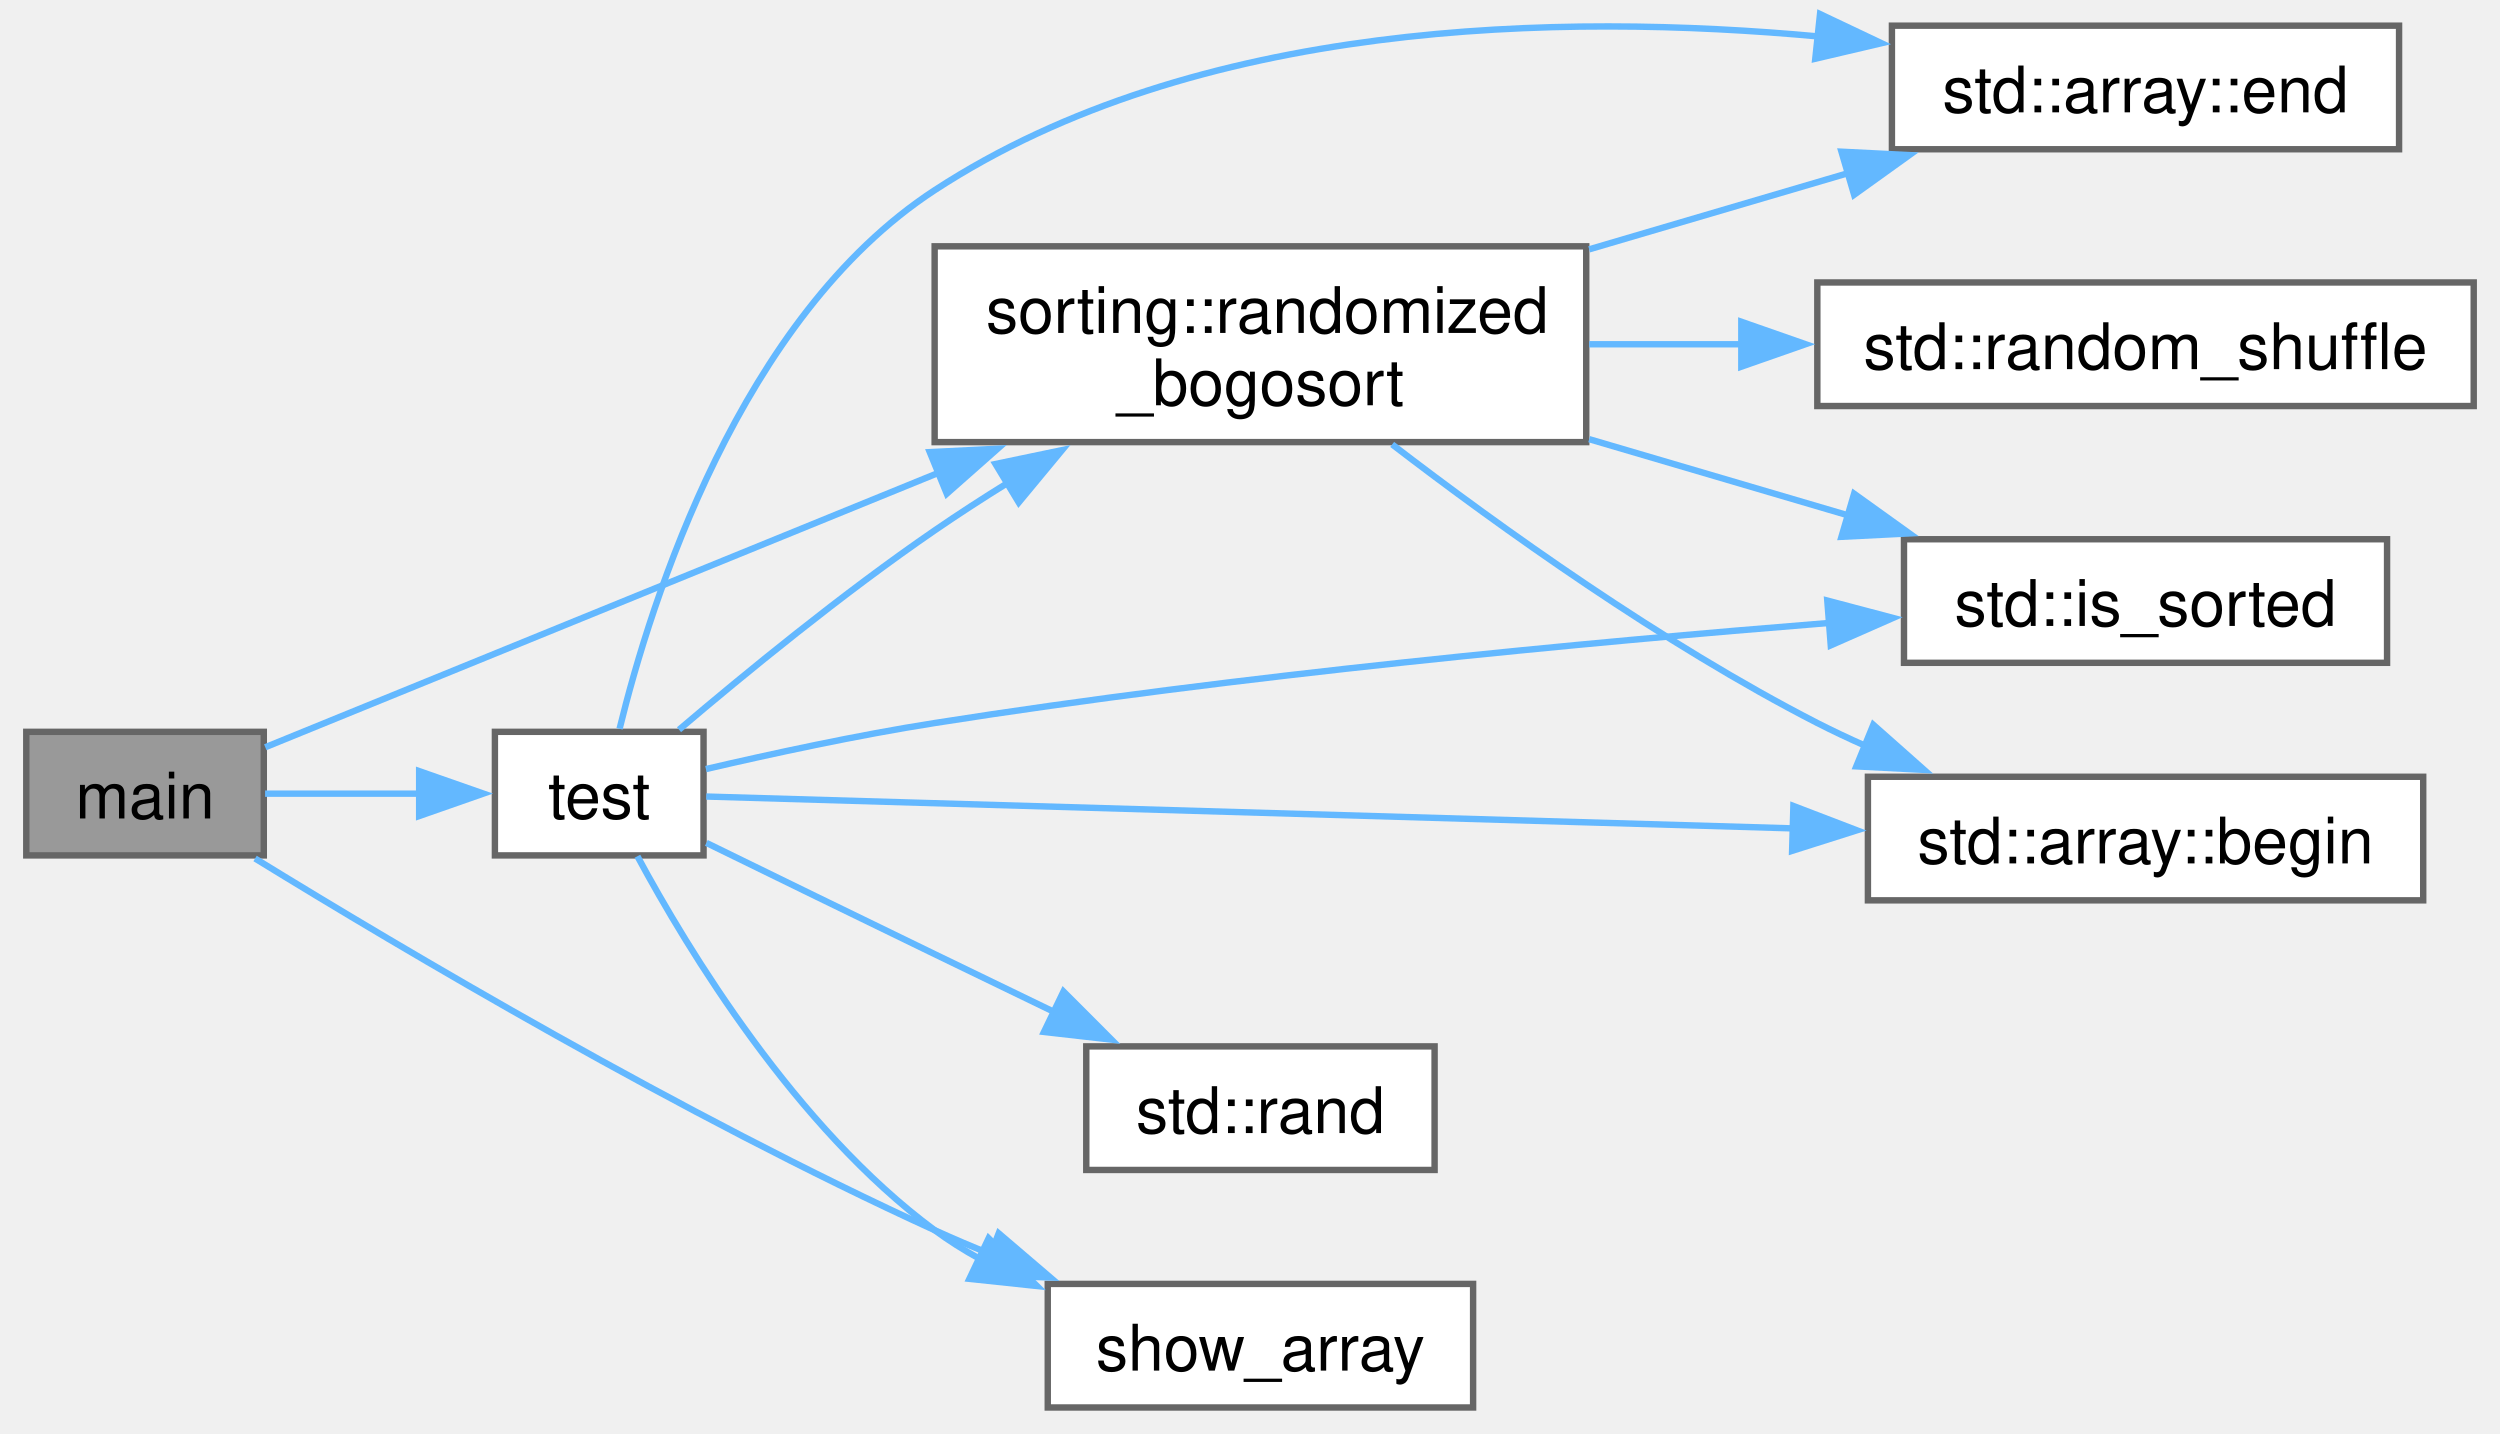
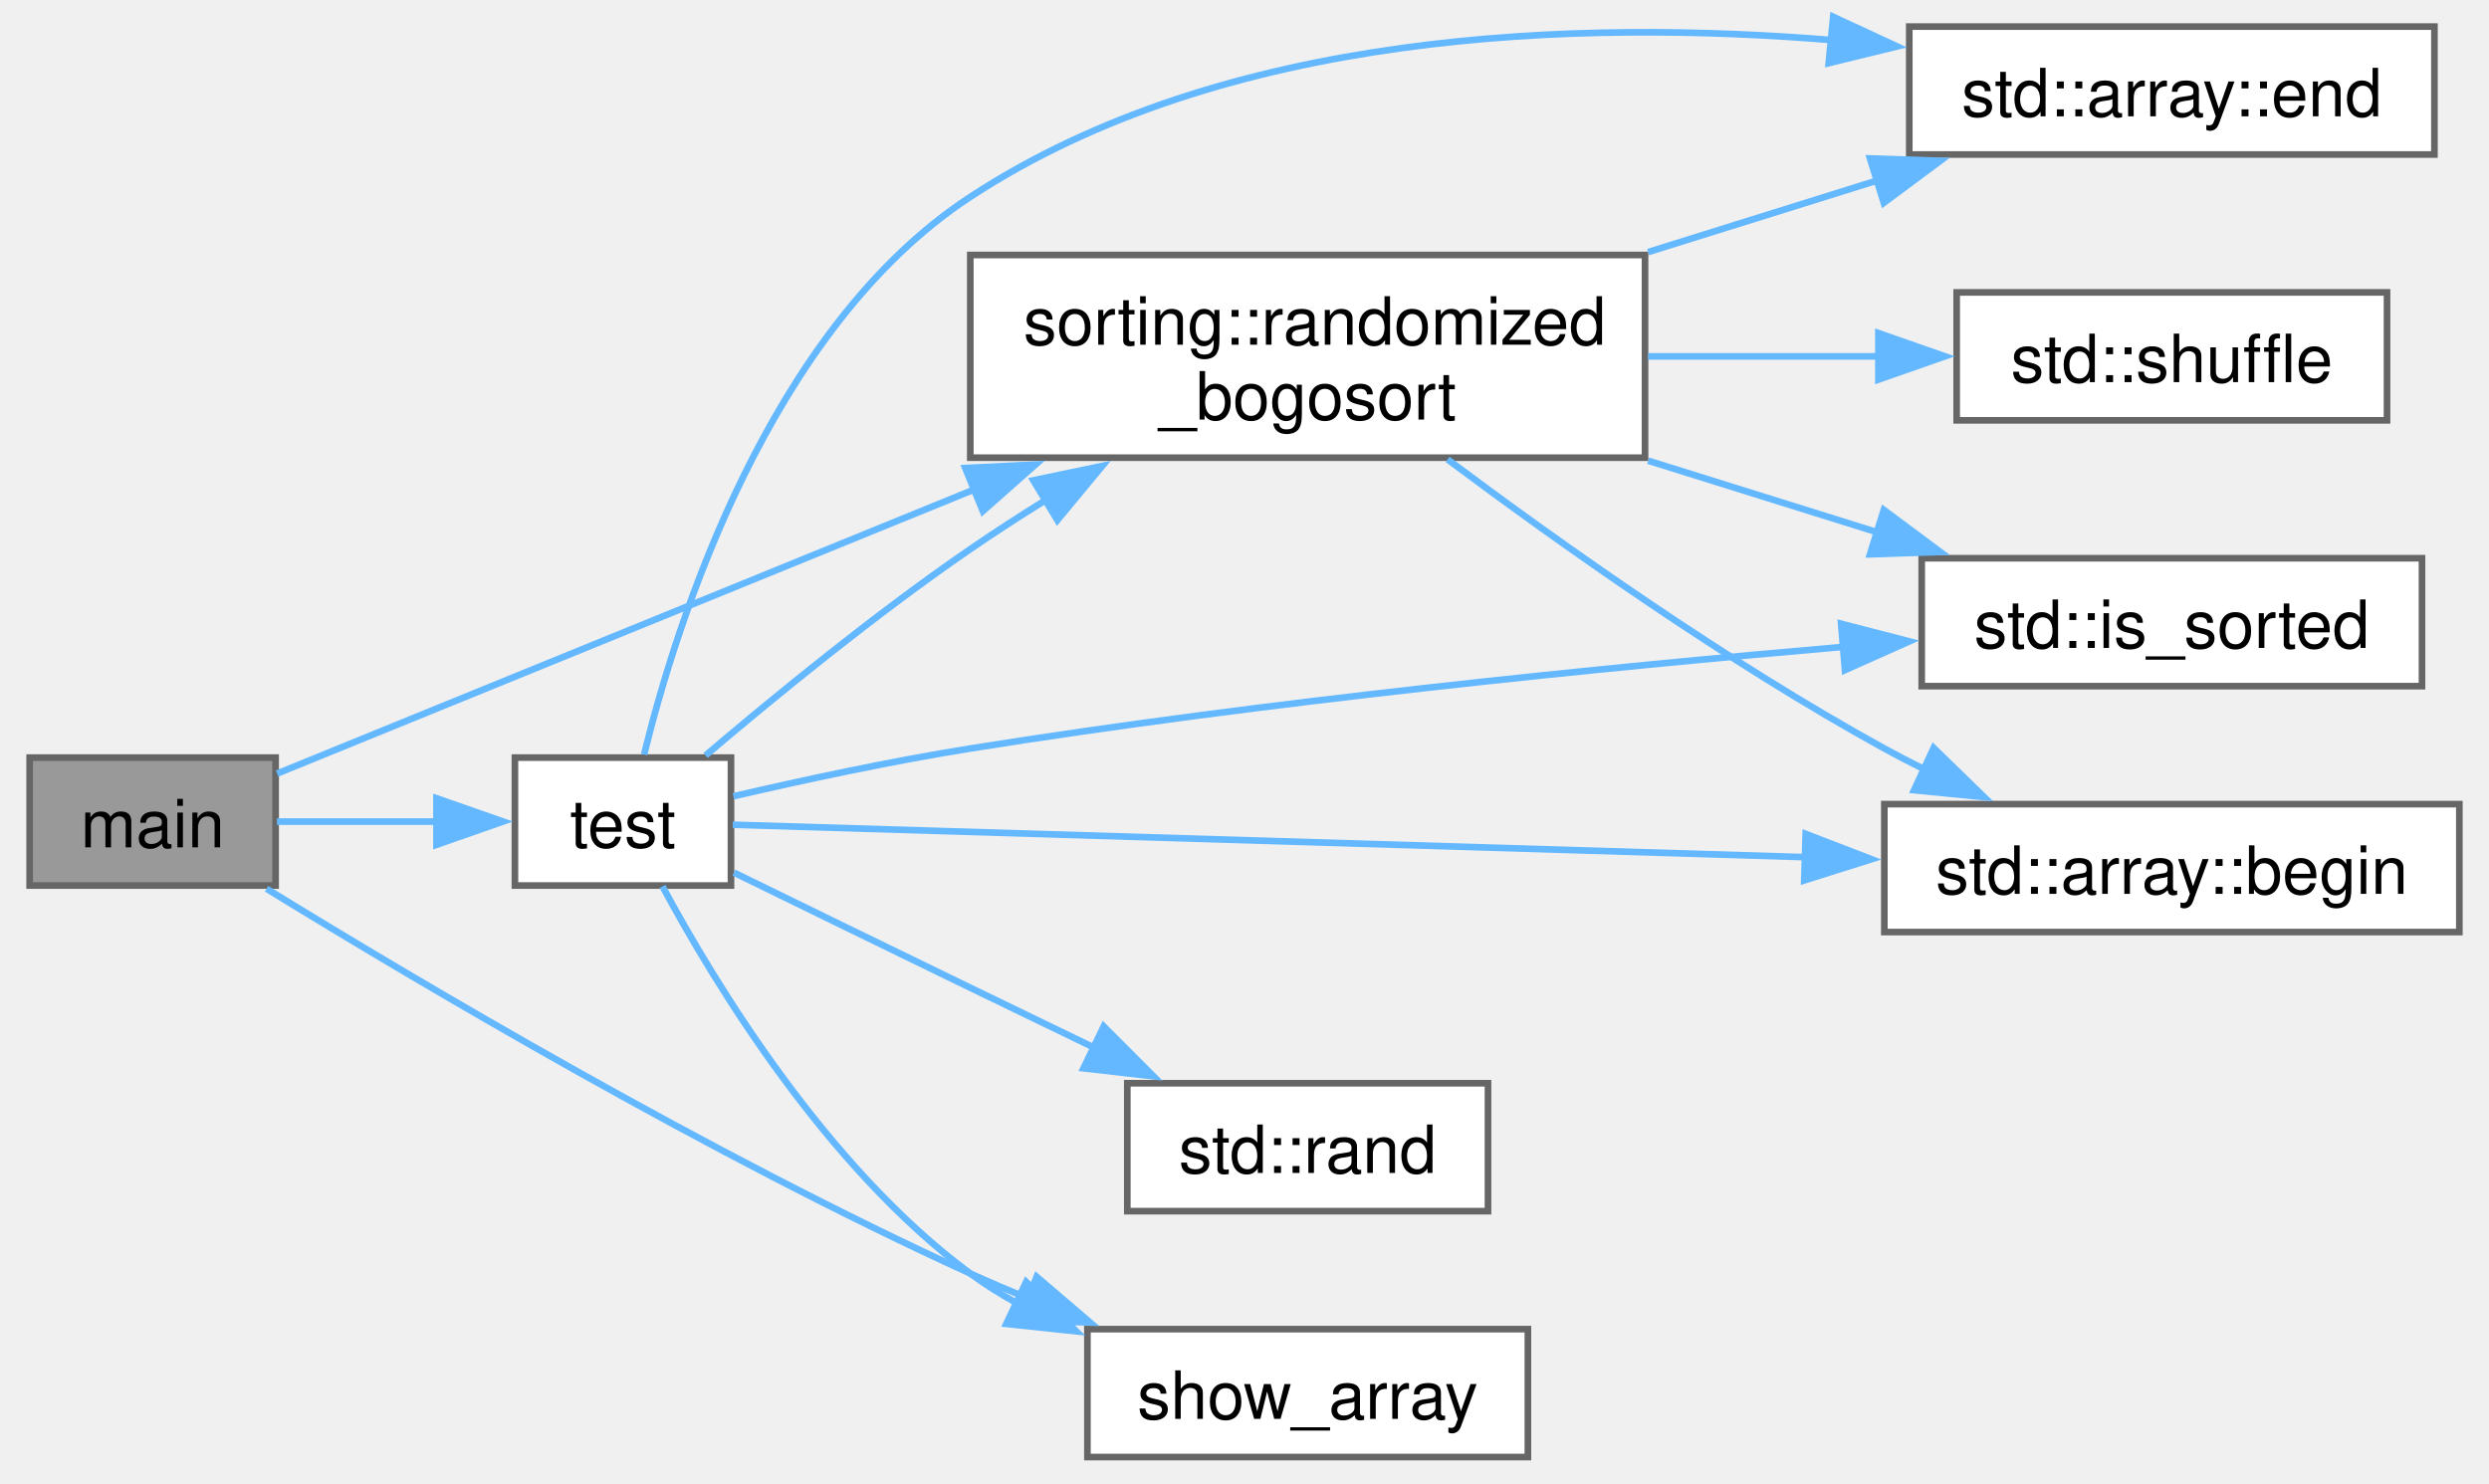
- <svg xmlns="http://www.w3.org/2000/svg" xmlns:xlink="http://www.w3.org/1999/xlink" width="389pt" height="223pt" viewBox="0.00 0.00 389.25 223.25">
+ <svg xmlns="http://www.w3.org/2000/svg" xmlns:xlink="http://www.w3.org/1999/xlink" width="374pt" height="223pt" viewBox="0.00 0.00 373.50 223.25">
  <g id="graph0" class="graph" transform="scale(1 1) rotate(0) translate(4 219.25)">
    <g id="Node000001" class="node">
      <g id="a_Node000001">
        <a xlink:title=" ">
          <polygon fill="#999999" stroke="#666666" points="37,-105.25 0,-105.25 0,-86 37,-86 37,-105.25" />
          <text text-anchor="middle" x="18.5" y="-91.75" font-family="Helvetica,sans-Serif" font-size="10.00">main</text>
        </a>
      </g>
    </g>
    <g id="Node000002" class="node">
      <g id="a_Node000002">
        <a xlink:href="../../d5/d91/namespacesorting.html#affc6ee160142cd017f8c4b213437d0fd" target="_top" xlink:title=" ">
          <polygon fill="white" stroke="#666666" points="243,-180.88 141.5,-180.88 141.5,-150.38 243,-150.38 243,-180.88" />
          <text text-anchor="start" x="149.5" y="-167.38" font-family="Helvetica,sans-Serif" font-size="10.00">sorting::randomized</text>
          <text text-anchor="middle" x="192.25" y="-156.12" font-family="Helvetica,sans-Serif" font-size="10.00">_bogosort</text>
        </a>
      </g>
    </g>
    <g id="edge1_Node000001_Node000002" class="edge">
      <g id="a_edge1_Node000001_Node000002">
        <a xlink:title=" ">
          <path fill="none" stroke="#63b8ff" d="M37.23,-102.85C61.78,-112.86 107.05,-131.31 142.18,-145.63" />
          <polygon fill="#63b8ff" stroke="#63b8ff" points="140.74,-148.82 151.32,-149.35 143.39,-142.34 140.74,-148.82" />
        </a>
      </g>
    </g>
    <g id="Node000007" class="node">
      <g id="a_Node000007">
        <a xlink:href="../../d5/ddb/bogo__sort_8cpp.html#ae8adaeff66471f9ed84f2e673b38a859" target="_top" xlink:title=" ">
          <polygon fill="white" stroke="#666666" points="225.38,-19.25 159.12,-19.25 159.12,0 225.38,0 225.38,-19.25" />
          <text text-anchor="middle" x="192.25" y="-5.75" font-family="Helvetica,sans-Serif" font-size="10.00">show_array</text>
        </a>
      </g>
    </g>
    <g id="edge6_Node000001_Node000007" class="edge">
      <g id="a_edge6_Node000001_Node000007">
        <a xlink:title=" ">
          <path fill="none" stroke="#63b8ff" d="M35.64,-85.52C58.59,-71.41 102.23,-45.53 141.5,-27.62 144.4,-26.3 147.43,-25.01 150.49,-23.76" />
          <polygon fill="#63b8ff" stroke="#63b8ff" points="151.48,-27.13 159.53,-20.25 148.94,-20.61 151.48,-27.13" />
        </a>
      </g>
    </g>
    <g id="Node000008" class="node">
      <g id="a_Node000008">
        <a xlink:href="../../d5/ddb/bogo__sort_8cpp.html#ae1a3968e7947464bee7714f6d43b7002" target="_top" xlink:title=" ">
          <polygon fill="white" stroke="#666666" points="105.5,-105.25 73,-105.25 73,-86 105.5,-86 105.5,-105.25" />
          <text text-anchor="middle" x="89.25" y="-91.75" font-family="Helvetica,sans-Serif" font-size="10.00">test</text>
        </a>
      </g>
    </g>
    <g id="edge7_Node000001_Node000008" class="edge">
      <g id="a_edge7_Node000001_Node000008">
        <a xlink:title=" ">
          <path fill="none" stroke="#63b8ff" d="M37.2,-95.62C44.58,-95.62 53.31,-95.62 61.45,-95.62" />
          <polygon fill="#63b8ff" stroke="#63b8ff" points="61.2,-99.13 71.2,-95.63 61.2,-92.13 61.2,-99.13" />
        </a>
      </g>
    </g>
    <g id="Node000003" class="node">
      <g id="a_Node000003">
        <a target="_blank" xlink:href="http://en.cppreference.com/w/cpp/container/array/begin.html#" xlink:title=" ">
-           <polygon fill="white" stroke="#666666" points="373.38,-98.25 286.88,-98.25 286.88,-79 373.38,-79 373.38,-98.25" />
-           <text text-anchor="middle" x="330.12" y="-84.75" font-family="Helvetica,sans-Serif" font-size="10.00">std::array::begin</text>
+           <polygon fill="white" stroke="#666666" points="365.5,-98.25 279,-98.25 279,-79 365.5,-79 365.5,-98.25" />
+           <text text-anchor="middle" x="322.25" y="-84.75" font-family="Helvetica,sans-Serif" font-size="10.00">std::array::begin</text>
        </a>
      </g>
    </g>
    <g id="edge2_Node000002_Node000003" class="edge">
      <g id="a_edge2_Node000002_Node000003">
        <a xlink:title=" ">
-           <path fill="none" stroke="#63b8ff" d="M212.77,-150.02C229.58,-137.12 254.88,-118.99 279,-106.62 281.4,-105.4 283.89,-104.22 286.44,-103.09" />
-           <polygon fill="#63b8ff" stroke="#63b8ff" points="287.72,-106.35 295.65,-99.32 285.07,-99.87 287.72,-106.35" />
+           <path fill="none" stroke="#63b8ff" d="M213.3,-150.12C230.23,-137.46 255.41,-119.6 279,-106.62 280.94,-105.56 282.95,-104.51 285.01,-103.49" />
+           <polygon fill="#63b8ff" stroke="#63b8ff" points="286.42,-106.7 294.02,-99.31 283.47,-100.35 286.42,-106.7" />
        </a>
      </g>
    </g>
    <g id="Node000004" class="node">
      <g id="a_Node000004">
        <a target="_blank" xlink:href="http://en.cppreference.com/w/cpp/container/array/end.html#" xlink:title=" ">
-           <polygon fill="white" stroke="#666666" points="369.62,-215.25 290.62,-215.25 290.62,-196 369.62,-196 369.62,-215.25" />
-           <text text-anchor="middle" x="330.12" y="-201.75" font-family="Helvetica,sans-Serif" font-size="10.00">std::array::end</text>
+           <polygon fill="white" stroke="#666666" points="361.75,-215.25 282.75,-215.25 282.75,-196 361.75,-196 361.75,-215.25" />
+           <text text-anchor="middle" x="322.25" y="-201.75" font-family="Helvetica,sans-Serif" font-size="10.00">std::array::end</text>
        </a>
      </g>
    </g>
    <g id="edge3_Node000002_Node000004" class="edge">
      <g id="a_edge3_Node000002_Node000004">
        <a xlink:title=" ">
-           <path fill="none" stroke="#63b8ff" d="M243.46,-180.41C256.67,-184.3 270.85,-188.47 283.79,-192.28" />
-           <polygon fill="#63b8ff" stroke="#63b8ff" points="282.76,-195.62 293.34,-195.09 284.73,-188.91 282.76,-195.62" />
+           <path fill="none" stroke="#63b8ff" d="M243.47,-181.32C254.92,-184.9 266.99,-188.67 278.12,-192.15" />
+           <polygon fill="#63b8ff" stroke="#63b8ff" points="276.84,-195.41 287.42,-195.05 278.92,-188.73 276.84,-195.41" />
        </a>
      </g>
    </g>
    <g id="Node000005" class="node">
      <g id="a_Node000005">
        <a target="_blank" xlink:href="http://en.cppreference.com/w/cpp/algorithm/is_sorted.html#" xlink:title=" ">
-           <polygon fill="white" stroke="#666666" points="367.75,-135.25 292.5,-135.25 292.5,-116 367.75,-116 367.75,-135.25" />
-           <text text-anchor="middle" x="330.12" y="-121.75" font-family="Helvetica,sans-Serif" font-size="10.00">std::is_sorted</text>
+           <polygon fill="white" stroke="#666666" points="359.88,-135.25 284.62,-135.25 284.62,-116 359.88,-116 359.88,-135.25" />
+           <text text-anchor="middle" x="322.25" y="-121.75" font-family="Helvetica,sans-Serif" font-size="10.00">std::is_sorted</text>
        </a>
      </g>
    </g>
    <g id="edge4_Node000002_Node000005" class="edge">
      <g id="a_edge4_Node000002_Node000005">
        <a xlink:title=" ">
-           <path fill="none" stroke="#63b8ff" d="M243.46,-150.84C256.67,-146.95 270.85,-142.78 283.79,-138.97" />
-           <polygon fill="#63b8ff" stroke="#63b8ff" points="284.73,-142.34 293.34,-136.16 282.76,-135.63 284.73,-142.34" />
+           <path fill="none" stroke="#63b8ff" d="M243.47,-149.93C254.92,-146.35 266.99,-142.58 278.12,-139.1" />
+           <polygon fill="#63b8ff" stroke="#63b8ff" points="278.92,-142.52 287.42,-136.2 276.84,-135.84 278.92,-142.52" />
        </a>
      </g>
    </g>
    <g id="Node000006" class="node">
      <g id="a_Node000006">
        <a target="_blank" xlink:href="http://en.cppreference.com/w/cpp/algorithm/random_shuffle.html#" xlink:title=" ">
-           <polygon fill="white" stroke="#666666" points="381.25,-175.25 279,-175.25 279,-156 381.25,-156 381.25,-175.25" />
-           <text text-anchor="middle" x="330.12" y="-161.75" font-family="Helvetica,sans-Serif" font-size="10.00">std::random_shuffle</text>
+           <polygon fill="white" stroke="#666666" points="354.62,-175.25 289.88,-175.25 289.88,-156 354.62,-156 354.62,-175.25" />
+           <text text-anchor="middle" x="322.25" y="-161.75" font-family="Helvetica,sans-Serif" font-size="10.00">std::shuffle</text>
        </a>
      </g>
    </g>
    <g id="edge5_Node000002_Node000006" class="edge">
      <g id="a_edge5_Node000002_Node000006">
        <a xlink:title=" ">
-           <path fill="none" stroke="#63b8ff" d="M243.46,-165.62C251.18,-165.62 259.23,-165.62 267.17,-165.62" />
-           <polygon fill="#63b8ff" stroke="#63b8ff" points="267.16,-169.13 277.16,-165.63 267.16,-162.13 267.16,-169.13" />
+           <path fill="none" stroke="#63b8ff" d="M243.47,-165.62C255.01,-165.62 267.18,-165.62 278.37,-165.62" />
+           <polygon fill="#63b8ff" stroke="#63b8ff" points="278.11,-169.13 288.11,-165.63 278.11,-162.13 278.11,-169.13" />
        </a>
      </g>
    </g>
    <g id="edge12_Node000008_Node000002" class="edge">
      <g id="a_edge12_Node000008_Node000002">
        <a xlink:title=" ">
          <path fill="none" stroke="#63b8ff" d="M101.68,-105.58C111.83,-114.21 127.22,-126.83 141.5,-136.62 145.15,-139.13 149.03,-141.64 152.95,-144.07" />
          <polygon fill="#63b8ff" stroke="#63b8ff" points="150.98,-146.97 161.36,-149.14 154.6,-140.98 150.98,-146.97" />
        </a>
      </g>
    </g>
    <g id="edge8_Node000008_Node000003" class="edge">
      <g id="a_edge8_Node000008_Node000003">
        <a xlink:title=" ">
-           <path fill="none" stroke="#63b8ff" d="M105.92,-95.17C139.74,-94.17 220.91,-91.8 275.47,-90.2" />
-           <polygon fill="#63b8ff" stroke="#63b8ff" points="275.27,-93.7 285.16,-89.91 275.07,-86.71 275.27,-93.7" />
+           <path fill="none" stroke="#63b8ff" d="M105.77,-95.15C138.21,-94.17 214.57,-91.86 267.09,-90.27" />
+           <polygon fill="#63b8ff" stroke="#63b8ff" points="267.17,-93.77 277.06,-89.96 266.95,-86.77 267.17,-93.77" />
        </a>
      </g>
    </g>
    <g id="edge9_Node000008_Node000004" class="edge">
      <g id="a_edge9_Node000008_Node000004">
        <a xlink:title=" ">
-           <path fill="none" stroke="#63b8ff" d="M92.42,-105.72C97.3,-125.64 111.15,-169.81 141.5,-189.62 182.2,-216.19 238.91,-217.3 279.3,-213.56" />
-           <polygon fill="#63b8ff" stroke="#63b8ff" points="279.42,-217.06 288.99,-212.52 278.68,-210.1 279.42,-217.06" />
+           <path fill="none" stroke="#63b8ff" d="M92.43,-105.71C97.32,-125.62 111.19,-169.76 141.5,-189.62 179.78,-214.71 232.9,-216.38 271.46,-213.19" />
+           <polygon fill="#63b8ff" stroke="#63b8ff" points="271.31,-216.72 280.92,-212.26 270.63,-209.75 271.31,-216.72" />
        </a>
      </g>
    </g>
    <g id="edge10_Node000008_Node000005" class="edge">
      <g id="a_edge10_Node000008_Node000005">
        <a xlink:title=" ">
-           <path fill="none" stroke="#63b8ff" d="M105.87,-99.45C115.98,-101.8 129.45,-104.73 141.5,-106.62 188.69,-114.06 243.04,-119.19 281.05,-122.23" />
-           <polygon fill="#63b8ff" stroke="#63b8ff" points="280.55,-125.7 290.79,-122.99 281.09,-118.72 280.55,-125.7" />
+           <path fill="none" stroke="#63b8ff" d="M105.87,-99.43C115.98,-101.78 129.46,-104.7 141.5,-106.62 185.82,-113.7 236.72,-118.8 273.02,-121.93" />
+           <polygon fill="#63b8ff" stroke="#63b8ff" points="272.5,-125.39 282.76,-122.74 273.08,-118.42 272.5,-125.39" />
        </a>
      </g>
    </g>
    <g id="edge13_Node000008_Node000007" class="edge">
      <g id="a_edge13_Node000008_Node000007">
        <a xlink:title=" ">
          <path fill="none" stroke="#63b8ff" d="M95.2,-85.87C103.08,-71.23 119.86,-43.61 141.5,-27.62 143.68,-26.01 146.02,-24.53 148.46,-23.18" />
          <polygon fill="#63b8ff" stroke="#63b8ff" points="149.91,-26.36 157.45,-18.92 146.91,-20.04 149.91,-26.36" />
        </a>
      </g>
    </g>
    <g id="Node000009" class="node">
      <g id="a_Node000009">
        <a target="_blank" xlink:href="http://en.cppreference.com/w/cpp/numeric/random/rand.html#" xlink:title=" ">
          <polygon fill="white" stroke="#666666" points="219.38,-56.25 165.12,-56.25 165.12,-37 219.38,-37 219.38,-56.25" />
          <text text-anchor="middle" x="192.25" y="-42.75" font-family="Helvetica,sans-Serif" font-size="10.00">std::rand</text>
        </a>
      </g>
    </g>
    <g id="edge11_Node000008_Node000009" class="edge">
      <g id="a_edge11_Node000008_Node000009">
        <a xlink:title=" ">
          <path fill="none" stroke="#63b8ff" d="M105.94,-87.95C116.08,-82.99 129.56,-76.41 141.5,-70.62 147.58,-67.68 154.08,-64.53 160.31,-61.52" />
          <polygon fill="#63b8ff" stroke="#63b8ff" points="161.57,-64.8 169.06,-57.3 158.53,-58.5 161.57,-64.8" />
        </a>
      </g>
    </g>
  </g>
</svg>
